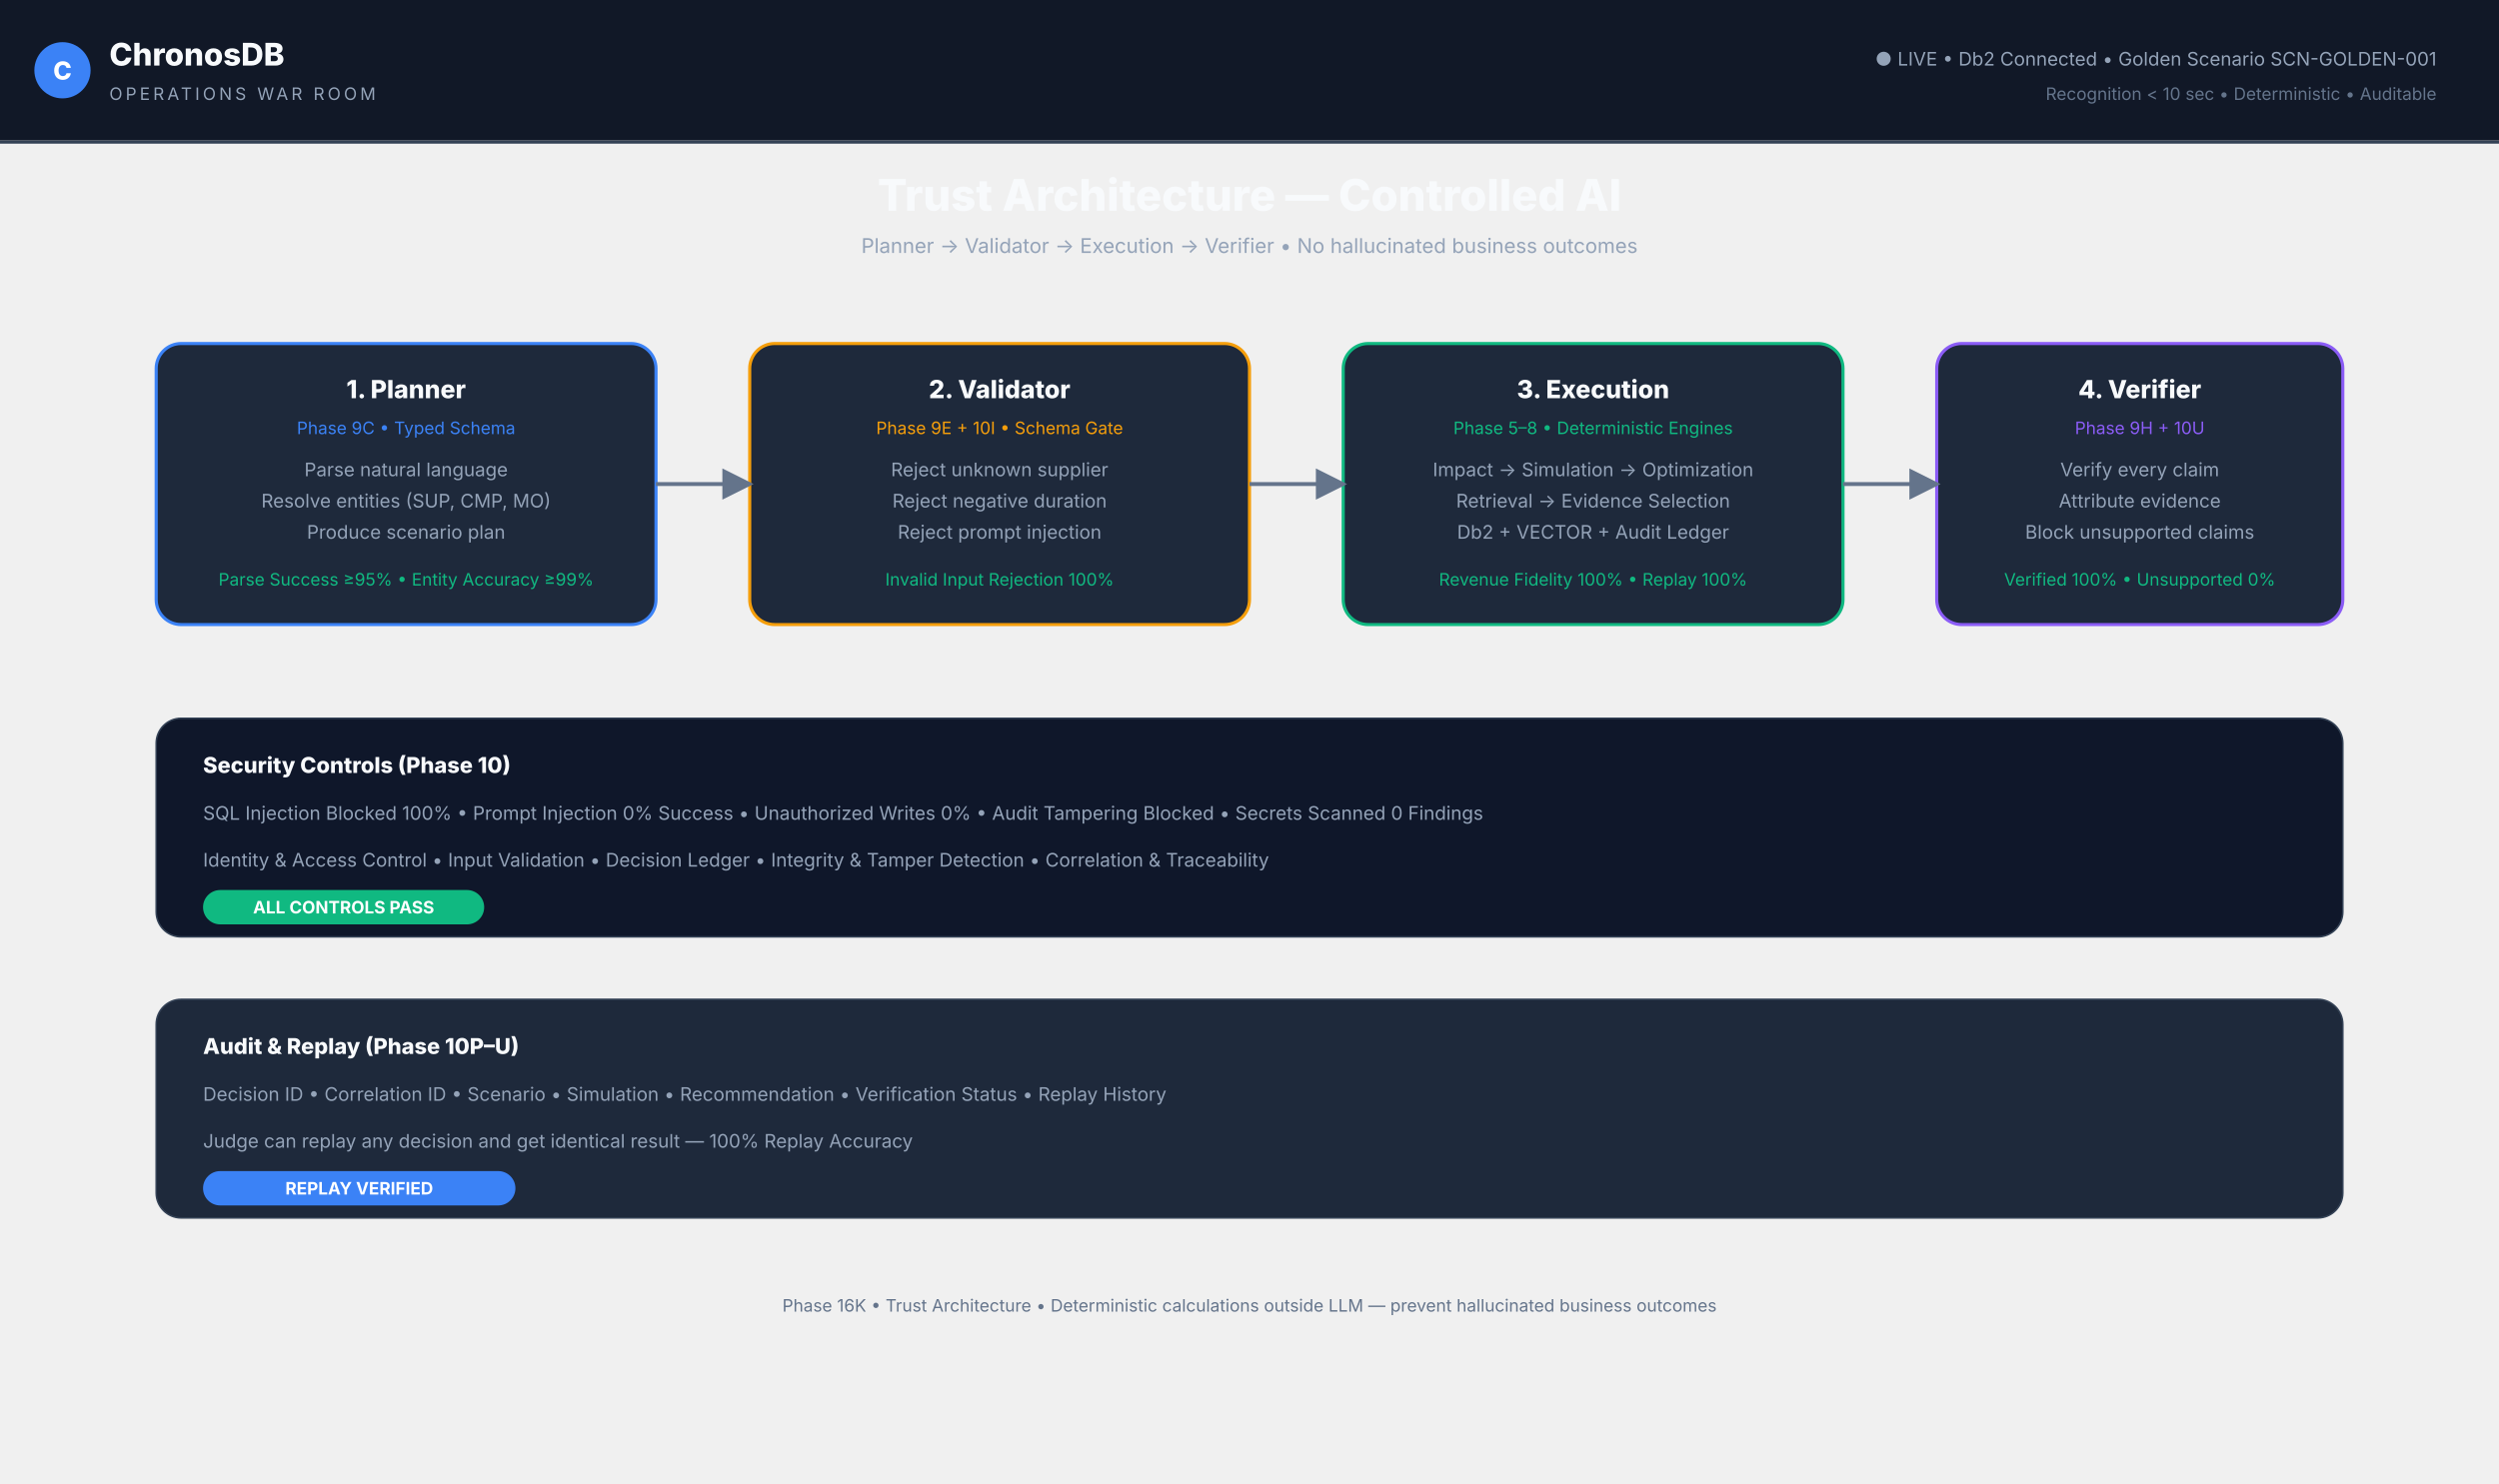
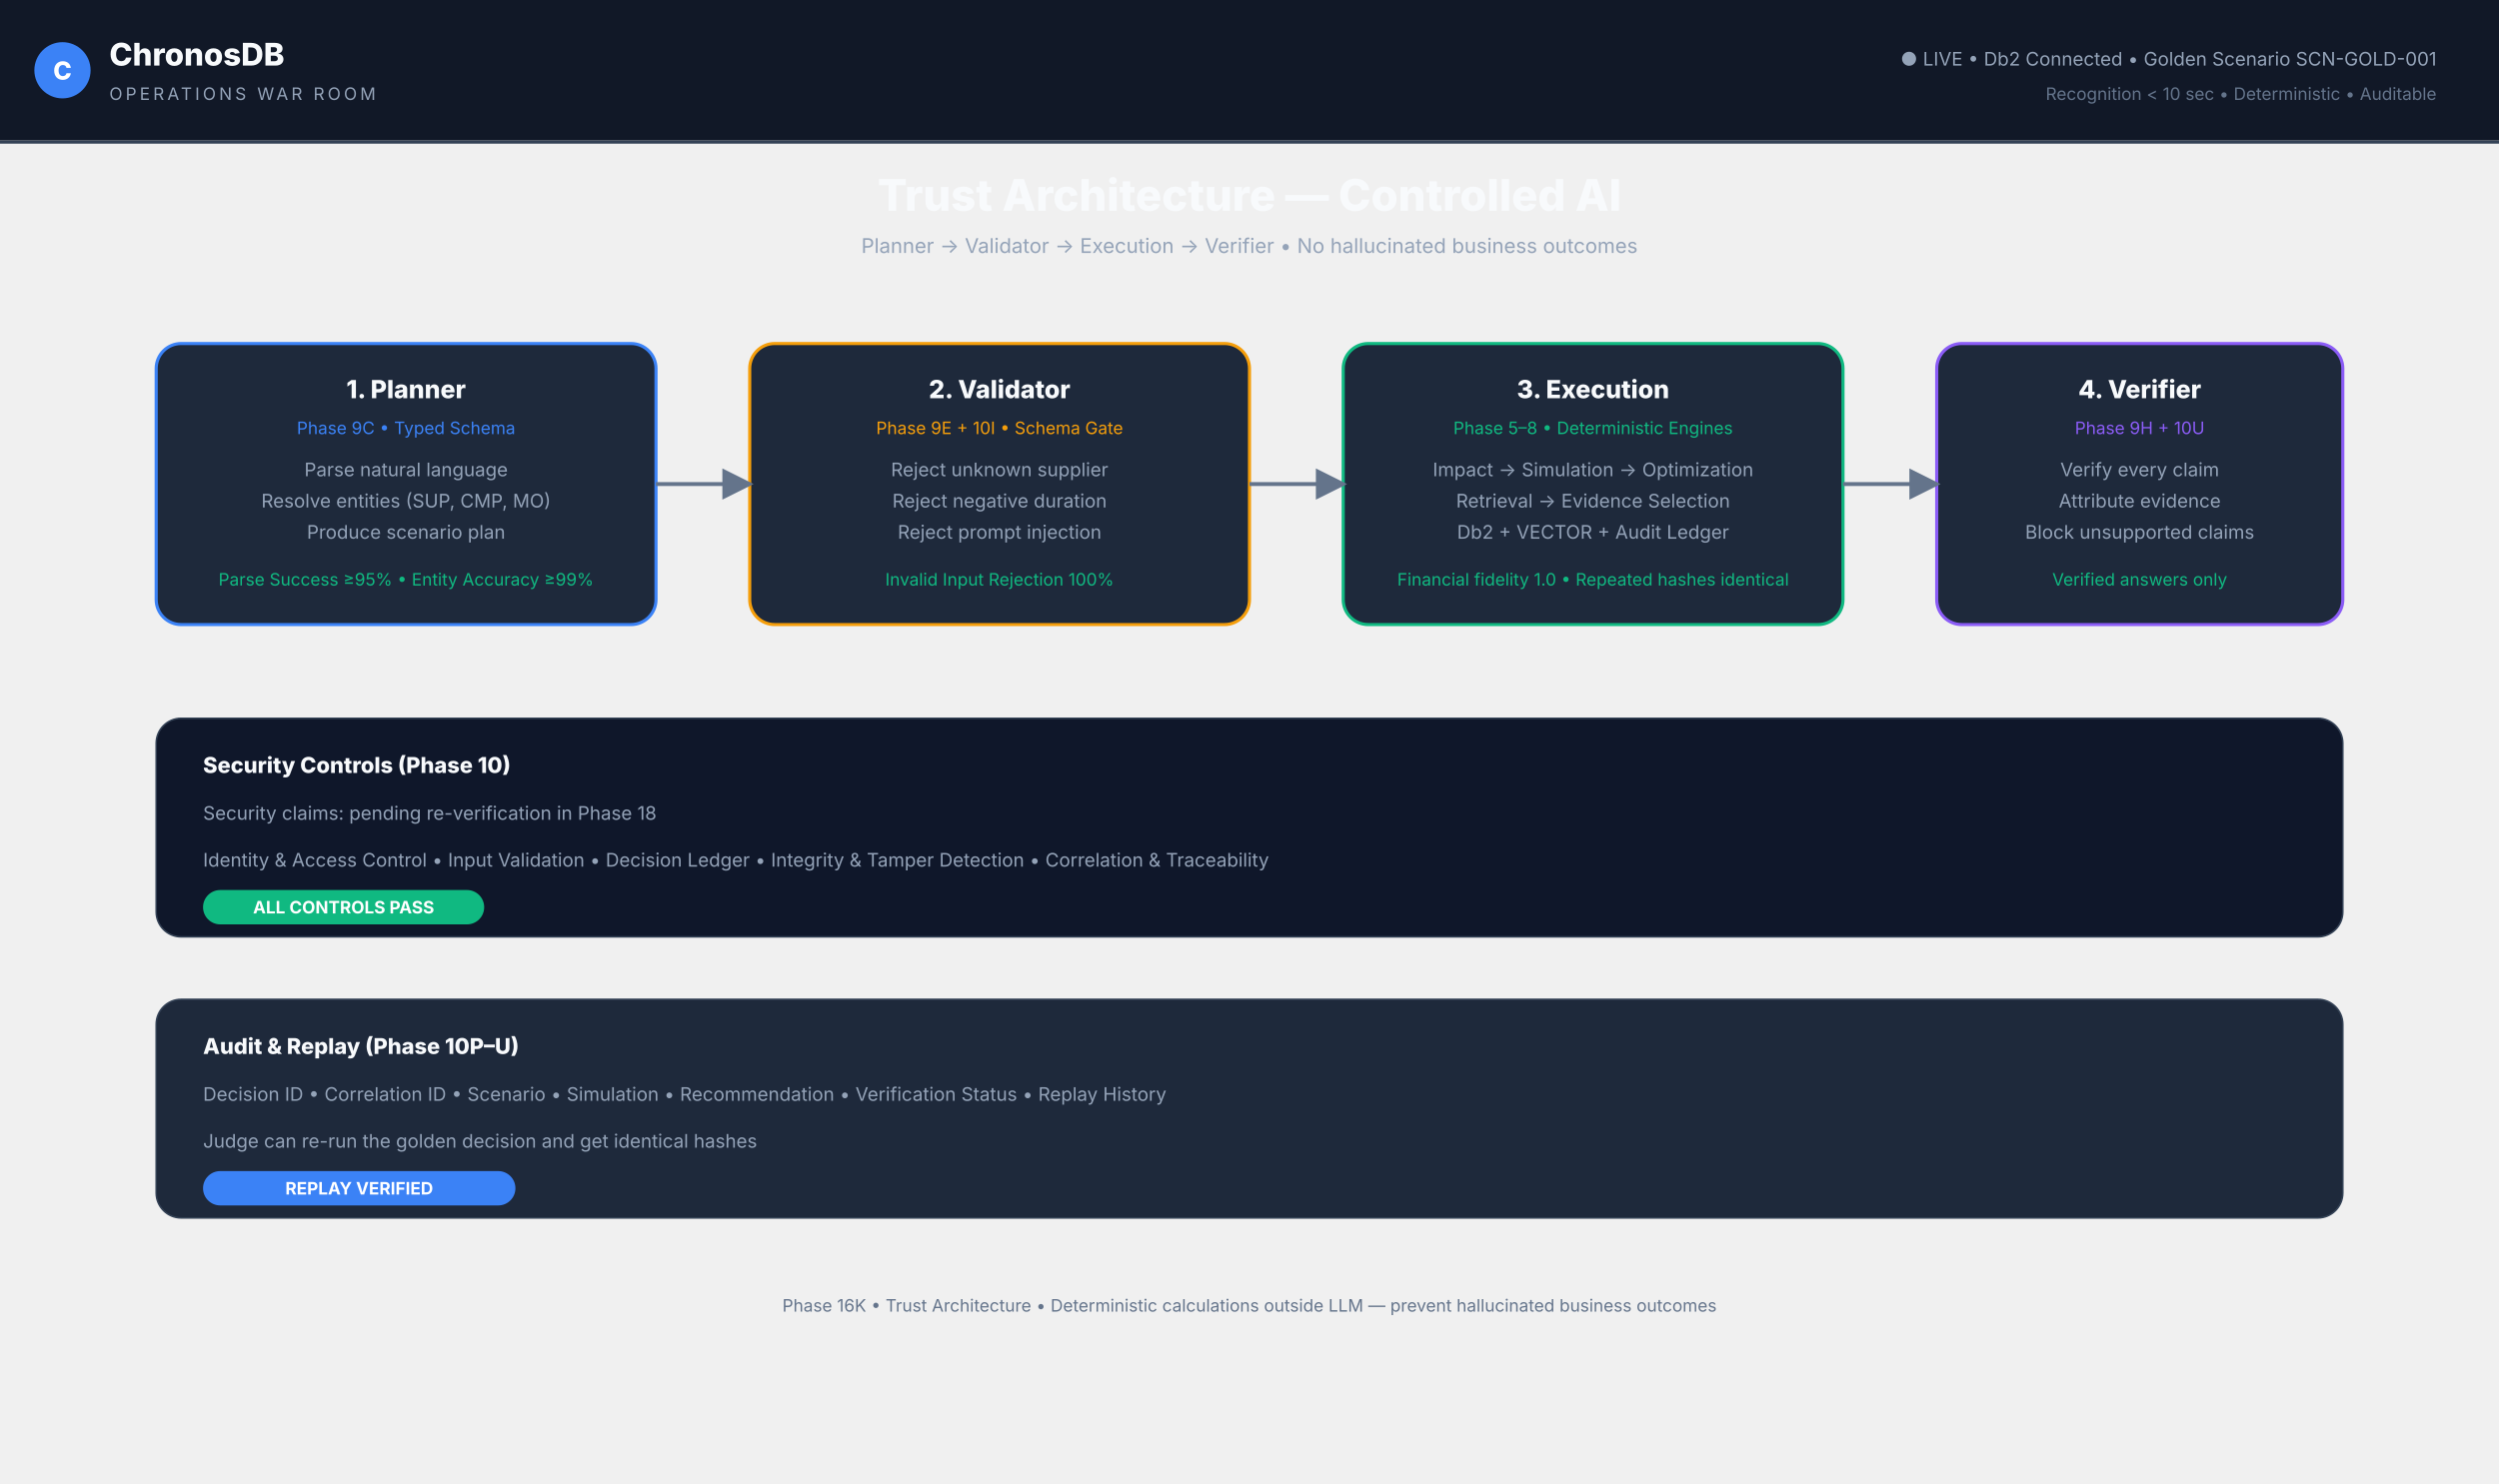
<svg xmlns="http://www.w3.org/2000/svg" width="1600" height="950" viewBox="0 0 1600 950" style="font-family:Inter,system-ui,sans-serif;background:#0B1220">
  <rect x="0" y="0" width="1600" height="90" fill="#111827" />
  <rect x="0" y="90" width="1600" height="2" fill="#334155" />
  <circle cx="40" cy="45" r="18" fill="#3B82F6" />
  <text x="40" y="51" font-size="16" font-weight="800" fill="white" text-anchor="middle">C</text>
  <text x="70" y="42" font-size="20" font-weight="800" fill="#F8FAFC">ChronosDB</text>
  <text x="70" y="64" font-size="11" fill="#94A3B8" letter-spacing="2">OPERATIONS WAR ROOM</text>
-   <text x="1560" y="42" font-size="12" fill="#94A3B8" text-anchor="end">● LIVE  •  Db2 Connected  •  Golden Scenario SCN-GOLDEN-001</text>
+   <text x="1560" y="42" font-size="12" fill="#94A3B8" text-anchor="end">● LIVE  •  Db2 Connected  •  Golden Scenario SCN-GOLD-001</text>
  <text x="1560" y="64" font-size="11" fill="#64748B" text-anchor="end">Recognition &lt; 10 sec  •  Deterministic  •  Auditable</text>
  <text x="800" y="135" font-size="28" font-weight="800" fill="#F8FAFC" text-anchor="middle">Trust Architecture — Controlled AI</text>
  <text x="800" y="162" font-size="13" fill="#94A3B8" text-anchor="middle">Planner → Validator → Execution → Verifier  •  No hallucinated business outcomes</text>
  <rect x="100" y="220" width="320" height="180" rx="16" fill="#1E293B" stroke="#3B82F6" stroke-width="2" />
  <text x="260" y="255" font-size="16" font-weight="800" fill="#F8FAFC" text-anchor="middle">1. Planner</text>
  <text x="260" y="278" font-size="11" fill="#3B82F6" text-anchor="middle">Phase 9C  •  Typed Schema</text>
  <text x="260" y="305" font-size="12" fill="#94A3B8" text-anchor="middle">Parse natural language</text>
  <text x="260" y="325" font-size="12" fill="#94A3B8" text-anchor="middle">Resolve entities (SUP, CMP, MO)</text>
  <text x="260" y="345" font-size="12" fill="#94A3B8" text-anchor="middle">Produce scenario plan</text>
  <text x="260" y="375" font-size="11" fill="#10B981" text-anchor="middle">Parse Success ≥95%  •  Entity Accuracy ≥99%</text>
  <rect x="480" y="220" width="320" height="180" rx="16" fill="#1E293B" stroke="#F59E0B" stroke-width="2" />
  <text x="640" y="255" font-size="16" font-weight="800" fill="#F8FAFC" text-anchor="middle">2. Validator</text>
  <text x="640" y="278" font-size="11" fill="#F59E0B" text-anchor="middle">Phase 9E + 10I  •  Schema Gate</text>
  <text x="640" y="305" font-size="12" fill="#94A3B8" text-anchor="middle">Reject unknown supplier</text>
  <text x="640" y="325" font-size="12" fill="#94A3B8" text-anchor="middle">Reject negative duration</text>
  <text x="640" y="345" font-size="12" fill="#94A3B8" text-anchor="middle">Reject prompt injection</text>
  <text x="640" y="375" font-size="11" fill="#10B981" text-anchor="middle">Invalid Input Rejection 100%</text>
  <rect x="860" y="220" width="320" height="180" rx="16" fill="#1E293B" stroke="#10B981" stroke-width="2" />
  <text x="1020" y="255" font-size="16" font-weight="800" fill="#F8FAFC" text-anchor="middle">3. Execution</text>
  <text x="1020" y="278" font-size="11" fill="#10B981" text-anchor="middle">Phase 5–8  •  Deterministic Engines</text>
  <text x="1020" y="305" font-size="12" fill="#94A3B8" text-anchor="middle">Impact → Simulation → Optimization</text>
  <text x="1020" y="325" font-size="12" fill="#94A3B8" text-anchor="middle">Retrieval → Evidence Selection</text>
  <text x="1020" y="345" font-size="12" fill="#94A3B8" text-anchor="middle">Db2 + VECTOR + Audit Ledger</text>
-   <text x="1020" y="375" font-size="11" fill="#10B981" text-anchor="middle">Revenue Fidelity 100%  •  Replay 100%</text>
+   <text x="1020" y="375" font-size="11" fill="#10B981" text-anchor="middle">Financial fidelity 1.0  •  Repeated hashes identical</text>
  <rect x="1240" y="220" width="260" height="180" rx="16" fill="#1E293B" stroke="#8B5CF6" stroke-width="2" />
  <text x="1370" y="255" font-size="16" font-weight="800" fill="#F8FAFC" text-anchor="middle">4. Verifier</text>
  <text x="1370" y="278" font-size="11" fill="#8B5CF6" text-anchor="middle">Phase 9H + 10U</text>
  <text x="1370" y="305" font-size="12" fill="#94A3B8" text-anchor="middle">Verify every claim</text>
  <text x="1370" y="325" font-size="12" fill="#94A3B8" text-anchor="middle">Attribute evidence</text>
  <text x="1370" y="345" font-size="12" fill="#94A3B8" text-anchor="middle">Block unsupported claims</text>
-   <text x="1370" y="375" font-size="11" fill="#10B981" text-anchor="middle">Verified 100%  •  Unsupported 0%</text>
+   <text x="1370" y="375" font-size="11" fill="#10B981" text-anchor="middle">Verified answers only</text>
  <g stroke="#64748B" stroke-width="2.5" fill="none">
    <path d="M420 310 L480 310" marker-end="url(#a)" />
    <path d="M800 310 L860 310" marker-end="url(#a)" />
    <path d="M1180 310 L1240 310" marker-end="url(#a)" />
  </g>
  <defs>
    <marker id="a" markerWidth="8" markerHeight="8" refX="7" refY="4" orient="auto">
      <path d="M0 0 L8 4 L0 8 Z" fill="#64748B" />
    </marker>
  </defs>
  <rect x="100" y="460" width="1400" height="140" rx="16" fill="#0F172A" stroke="#334155" />
  <text x="130" y="495" font-size="14" font-weight="800" fill="#F8FAFC">Security Controls (Phase 10)</text>
-   <text x="130" y="525" font-size="12" fill="#94A3B8">SQL Injection Blocked 100%  •  Prompt Injection 0% Success  •  Unauthorized Writes 0%  •  Audit Tampering Blocked  •  Secrets Scanned 0 Findings</text>
+   <text x="130" y="525" font-size="12" fill="#94A3B8">Security claims: pending re-verification in Phase 18</text>
  <text x="130" y="555" font-size="12" fill="#94A3B8">Identity &amp; Access Control  •  Input Validation  •  Decision Ledger  •  Integrity &amp; Tamper Detection  •  Correlation &amp; Traceability</text>
  <rect x="130" y="570" width="180" height="22" rx="11" fill="#10B981" />
  <text x="220" y="585" font-size="11" font-weight="700" fill="white" text-anchor="middle">ALL CONTROLS PASS</text>
  <rect x="100" y="640" width="1400" height="140" rx="16" fill="#1E293B" stroke="#334155" />
  <text x="130" y="675" font-size="14" font-weight="800" fill="#F8FAFC">Audit &amp; Replay (Phase 10P–U)</text>
  <text x="130" y="705" font-size="12" fill="#94A3B8">Decision ID  •  Correlation ID  •  Scenario  •  Simulation  •  Recommendation  •  Verification Status  •  Replay History</text>
-   <text x="130" y="735" font-size="12" fill="#94A3B8">Judge can replay any decision and get identical result — 100% Replay Accuracy</text>
+   <text x="130" y="735" font-size="12" fill="#94A3B8">Judge can re-run the golden decision and get identical hashes</text>
  <rect x="130" y="750" width="200" height="22" rx="11" fill="#3B82F6" />
  <text x="230" y="765" font-size="11" font-weight="700" fill="white" text-anchor="middle">REPLAY VERIFIED</text>
  <text x="800" y="840" font-size="11" fill="#64748B" text-anchor="middle">Phase 16K  •  Trust Architecture  •  Deterministic calculations outside LLM — prevent hallucinated business outcomes</text>
</svg>
